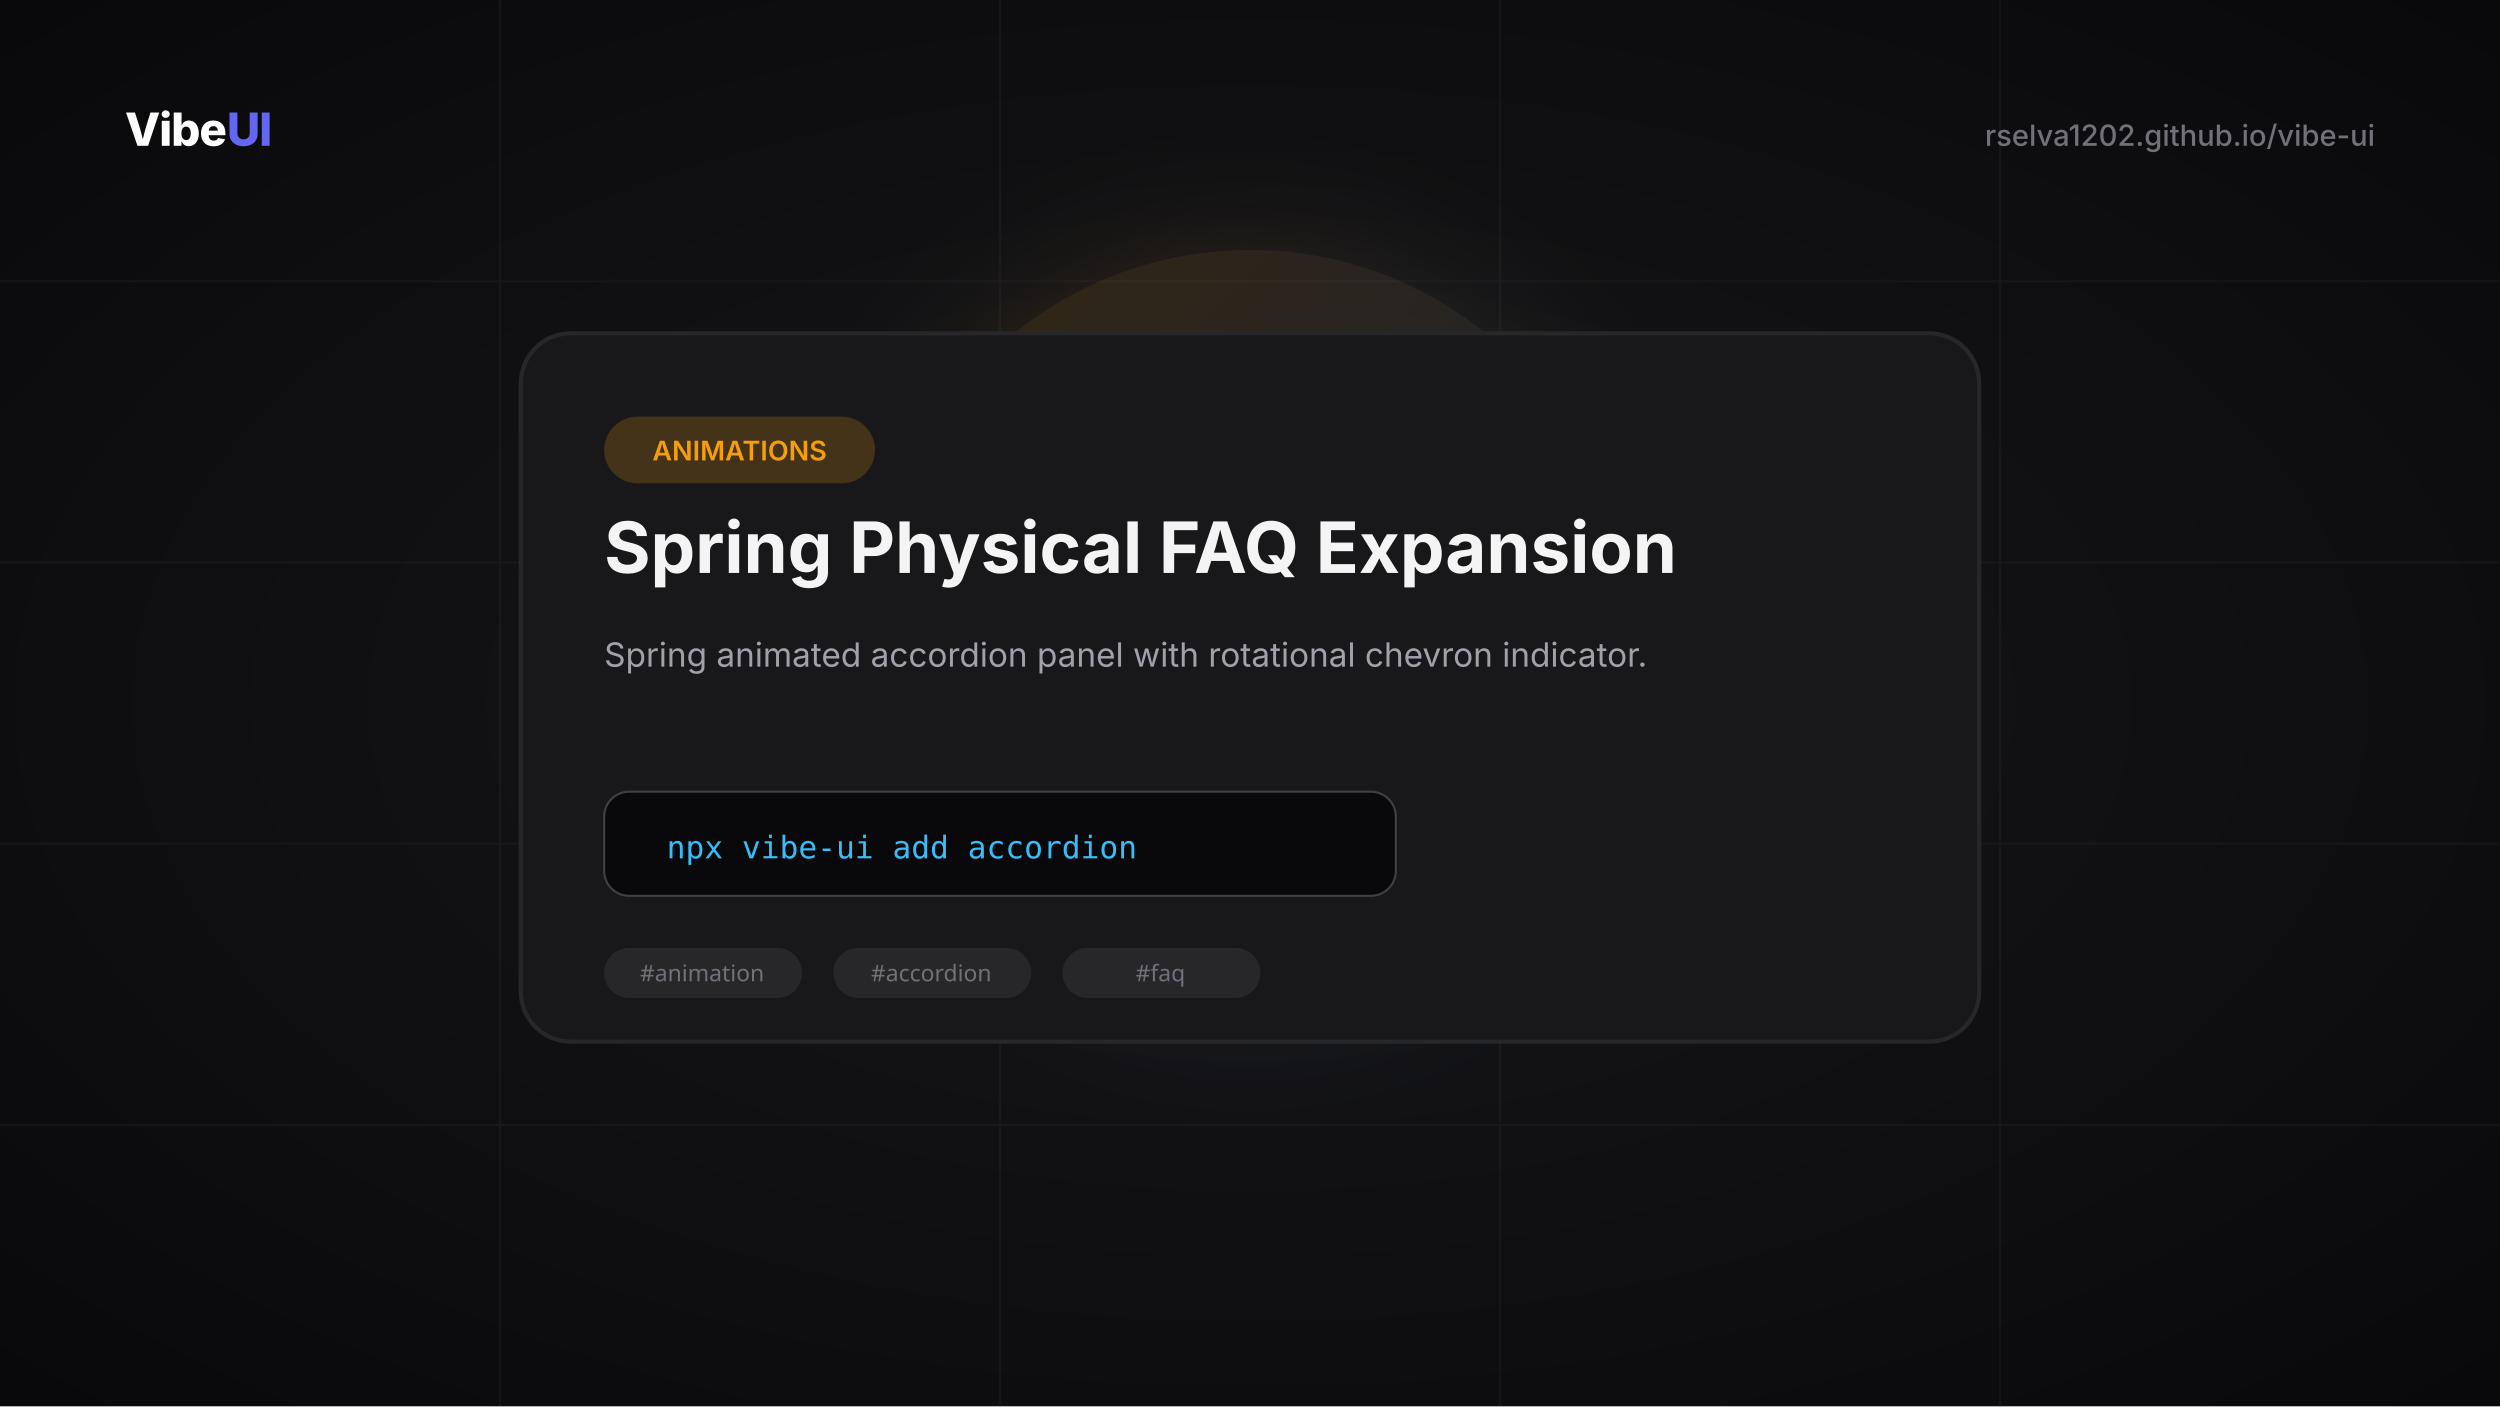
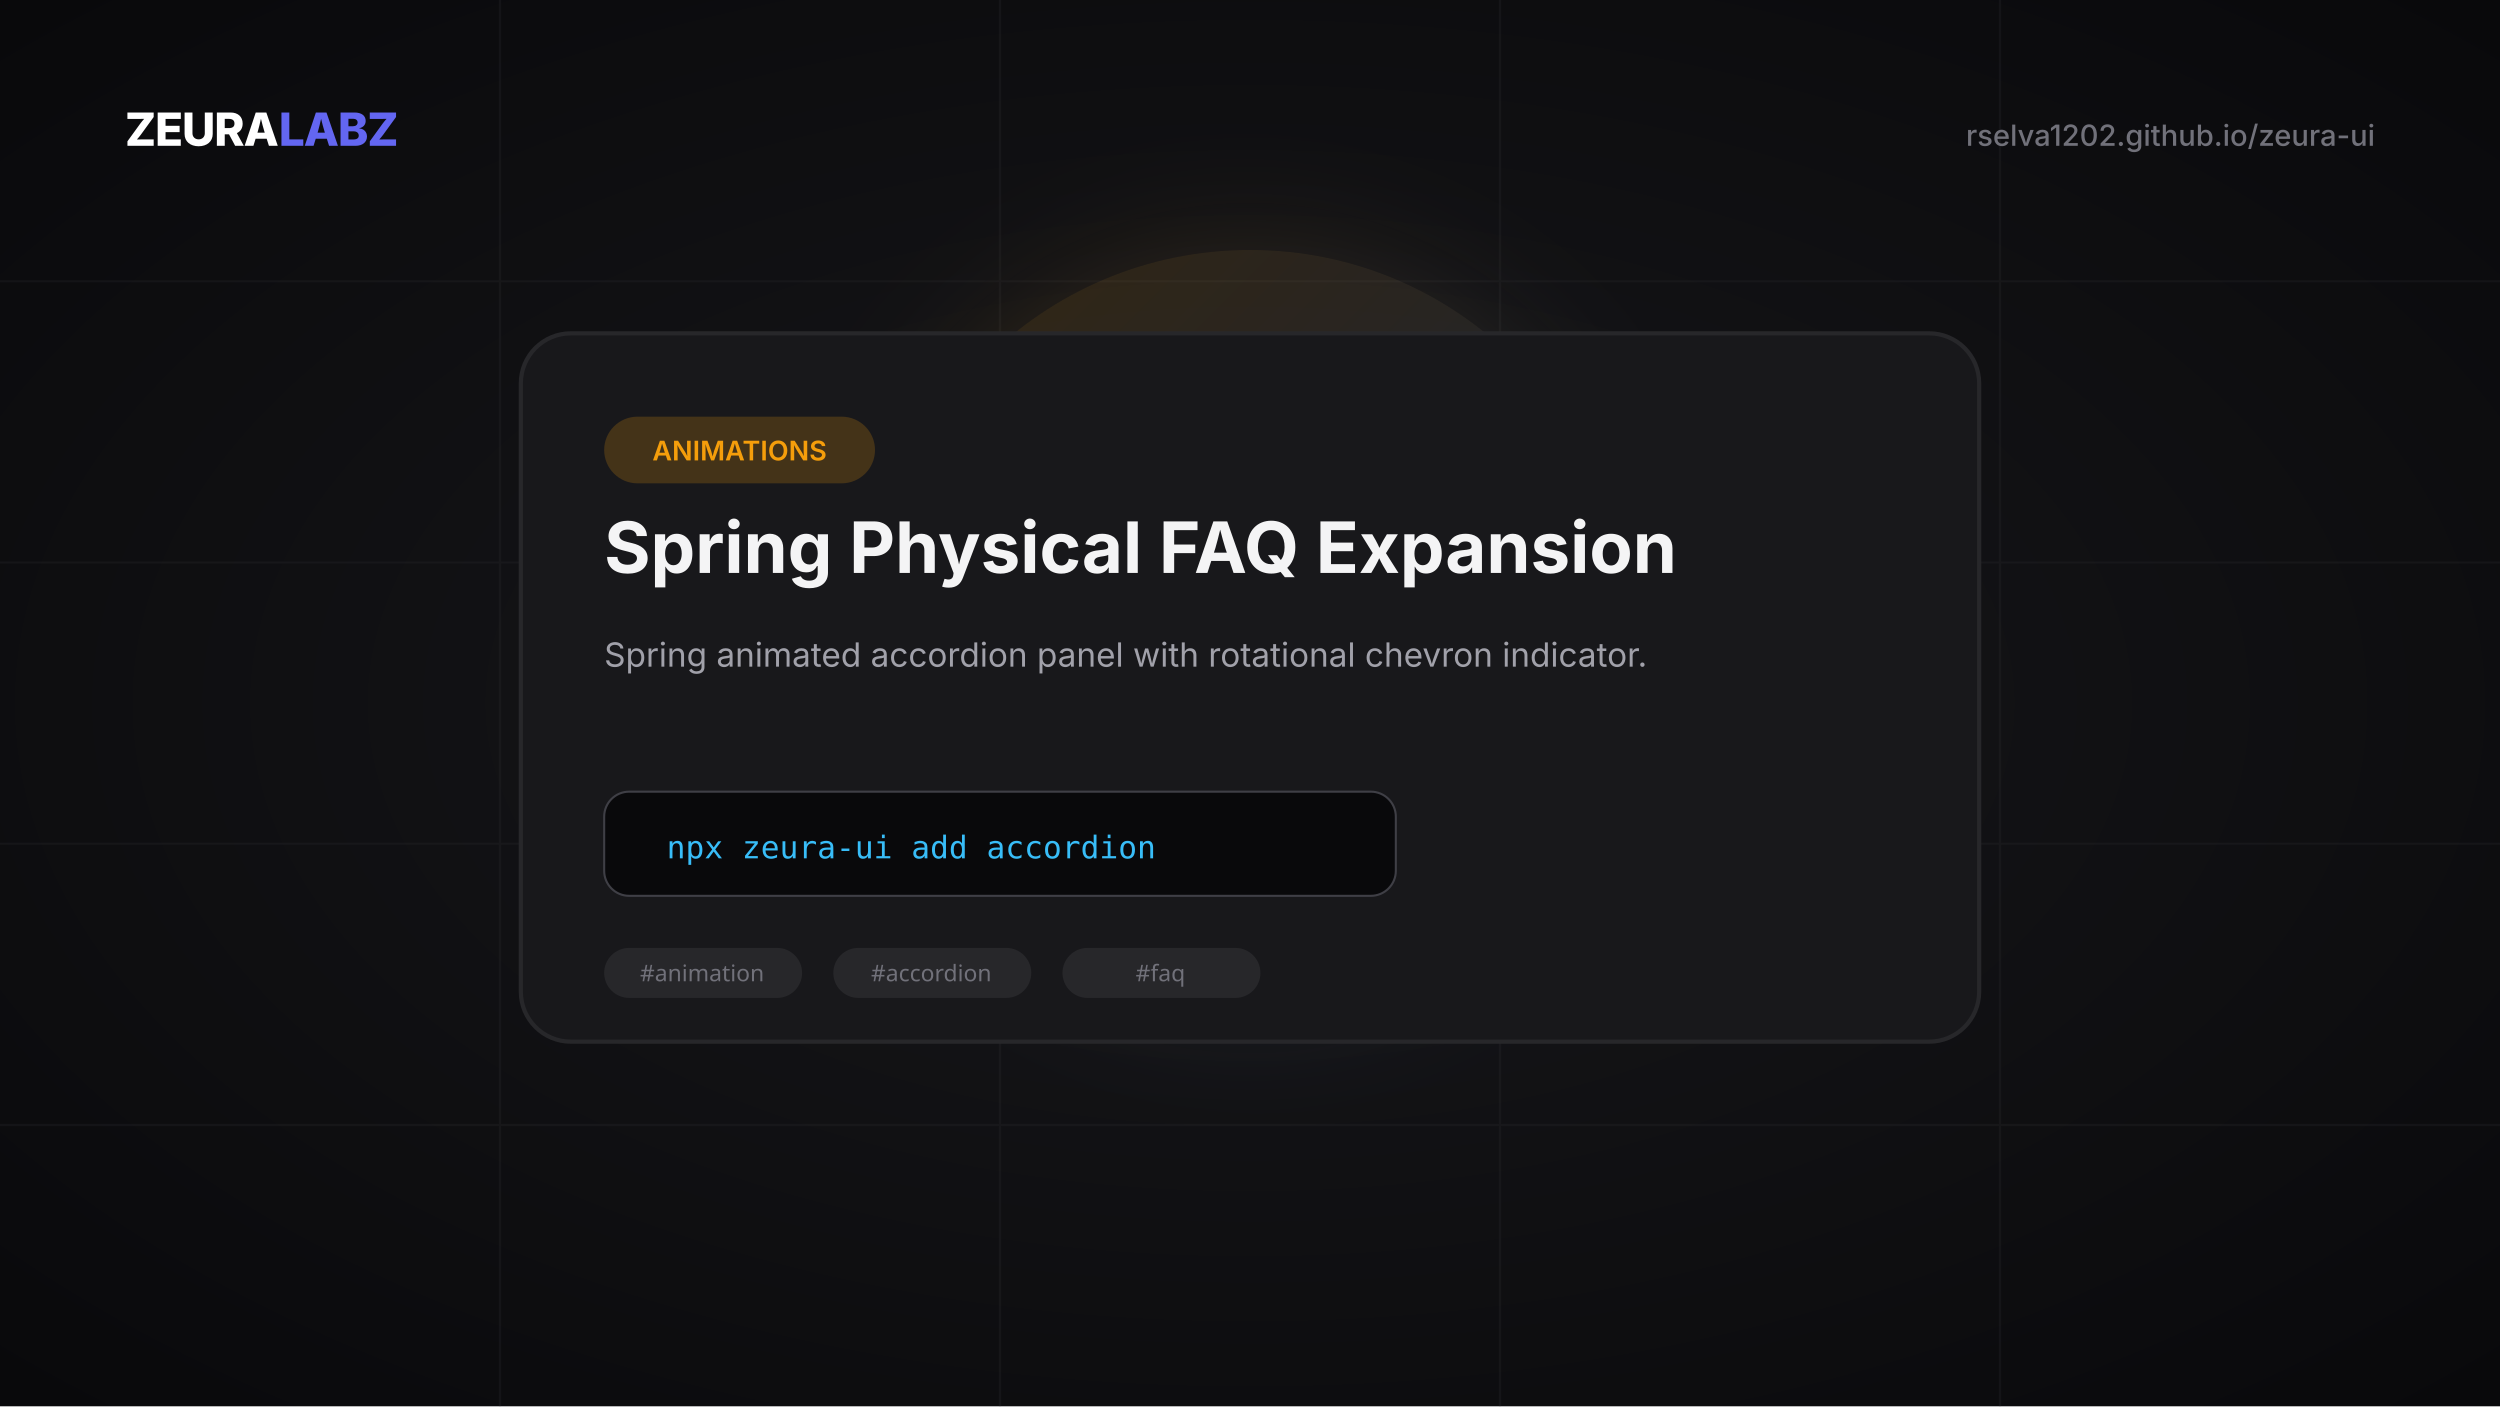
<svg xmlns="http://www.w3.org/2000/svg" viewBox="0 0 1200 675" width="1200" height="675">
  <defs>
    <radialGradient id="bgGrad" cx="50%" cy="50%" r="70%">
      <stop offset="0%" stop-color="#18181b" />
      <stop offset="100%" stop-color="#09090b" />
    </radialGradient>
    <linearGradient id="brandGrad" x1="0%" y1="0%" x2="100%" y2="100%">
      <stop offset="0%" stop-color="#f59e0b" />
      <stop offset="100%" stop-color="#3b82f6" />
    </linearGradient>
    <filter id="glow" x="-20%" y="-20%" width="140%" height="140%">
      <feGaussianBlur stdDeviation="30" result="blur" />
      <feComposite in="SourceGraphic" in2="blur" operator="over" />
    </filter>
  </defs>
  <rect width="1200" height="675" fill="url(#bgGrad)" />
  <g stroke="#27272a" stroke-width="1" opacity="0.3">
    <line x1="0" y1="135" x2="1200" y2="135" />
    <line x1="0" y1="270" x2="1200" y2="270" />
    <line x1="0" y1="405" x2="1200" y2="405" />
    <line x1="0" y1="540" x2="1200" y2="540" />
    <line x1="240" y1="0" x2="240" y2="675" />
    <line x1="480" y1="0" x2="480" y2="675" />
    <line x1="720" y1="0" x2="720" y2="675" />
    <line x1="960" y1="0" x2="960" y2="675" />
  </g>
  <circle cx="600" cy="300" r="180" fill="url(#brandGrad)" opacity="0.15" filter="url(#glow)" />
  <rect x="250" y="160" width="700" height="340" rx="24" fill="#18181b" stroke="#27272a" stroke-width="2" />
  <rect x="290" y="200" width="130" height="32" rx="16" fill="#f59e0b" opacity="0.2" />
  <text x="355" y="221" font-family="system-ui, -apple-system, sans-serif" font-size="13" font-weight="600" fill="#f59e0b" text-anchor="middle">
    ANIMATIONS
  </text>
  <text x="290" y="275" font-family="system-ui, -apple-system, sans-serif" font-size="34" font-weight="700" fill="#f4f4f5">
    Spring Physical FAQ Expansion
  </text>
  <text x="290" y="320" font-family="system-ui, -apple-system, sans-serif" font-size="16" fill="#a1a1aa">
    Spring animated accordion panel with rotational chevron indicator.
  </text>
  <rect x="290" y="380" width="380" height="50" rx="12" fill="#09090b" stroke="#3f3f46" stroke-width="1" />
  <text x="320" y="412" font-family="monospace, Consolas, sans-serif" font-size="15" fill="#38bdf8">
-     npx vibe-ui add accordion
+     npx zeura-ui add accordion
  </text>
  <g transform="translate(290, 455)">
    <rect x="0" y="0" width="95" height="24" rx="12" fill="#27272a" />
    <text x="47" y="16" font-family="system-ui, sans-serif" font-size="11" fill="#71717a" text-anchor="middle">#animation</text>
    <rect x="110" y="0" width="95" height="24" rx="12" fill="#27272a" />
    <text x="157" y="16" font-family="system-ui, sans-serif" font-size="11" fill="#71717a" text-anchor="middle">#accordion</text>
    <rect x="220" y="0" width="95" height="24" rx="12" fill="#27272a" />
    <text x="267" y="16" font-family="system-ui, sans-serif" font-size="11" fill="#71717a" text-anchor="middle">#faq</text>
  </g>
  <text x="60" y="70" font-family="system-ui, -apple-system, sans-serif" font-size="22" font-weight="800" fill="#ffffff" letter-spacing="-0.5">
-     Vibe<tspan fill="#6366f1">UI</tspan>
+     ZEURA<tspan fill="#6366f1">LABZ</tspan>
  </text>
  <text x="1140" y="70" font-family="system-ui, -apple-system, sans-serif" font-size="14" font-weight="500" fill="#71717a" text-anchor="end">
-     rselva1202.github.io/vibe-ui
+     rselva1202.github.io/zeura-ui
  </text>
</svg>
